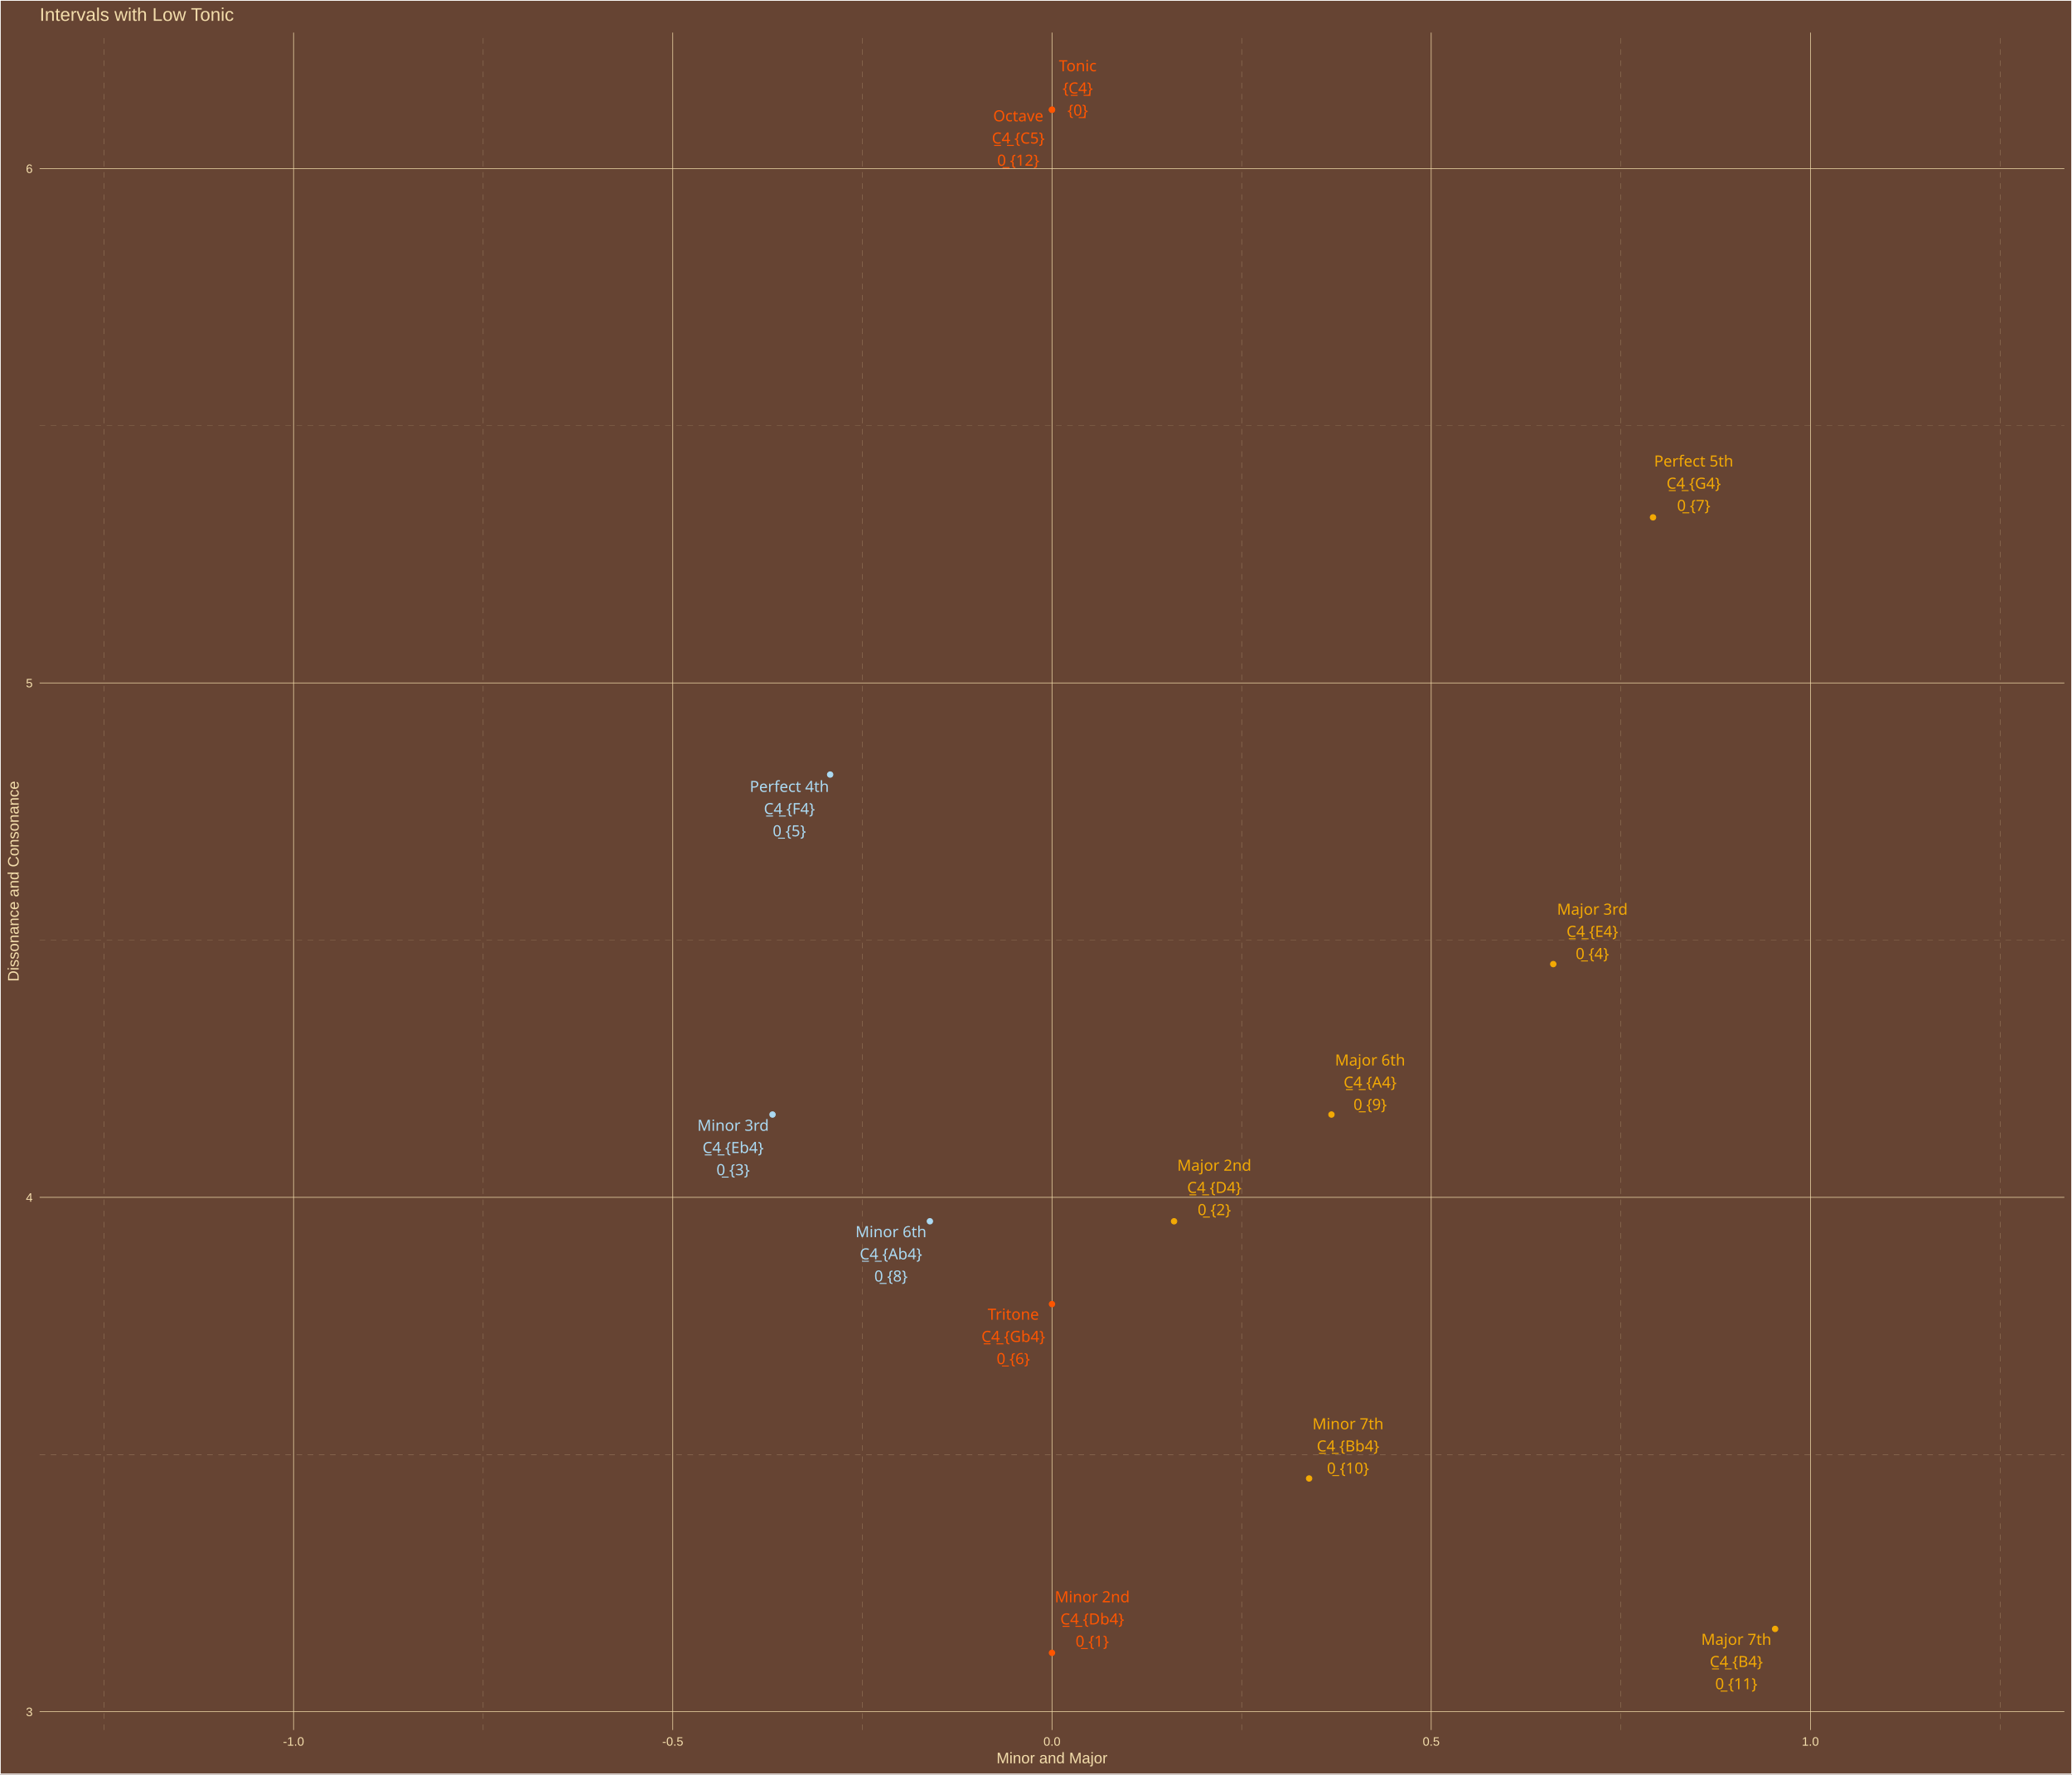
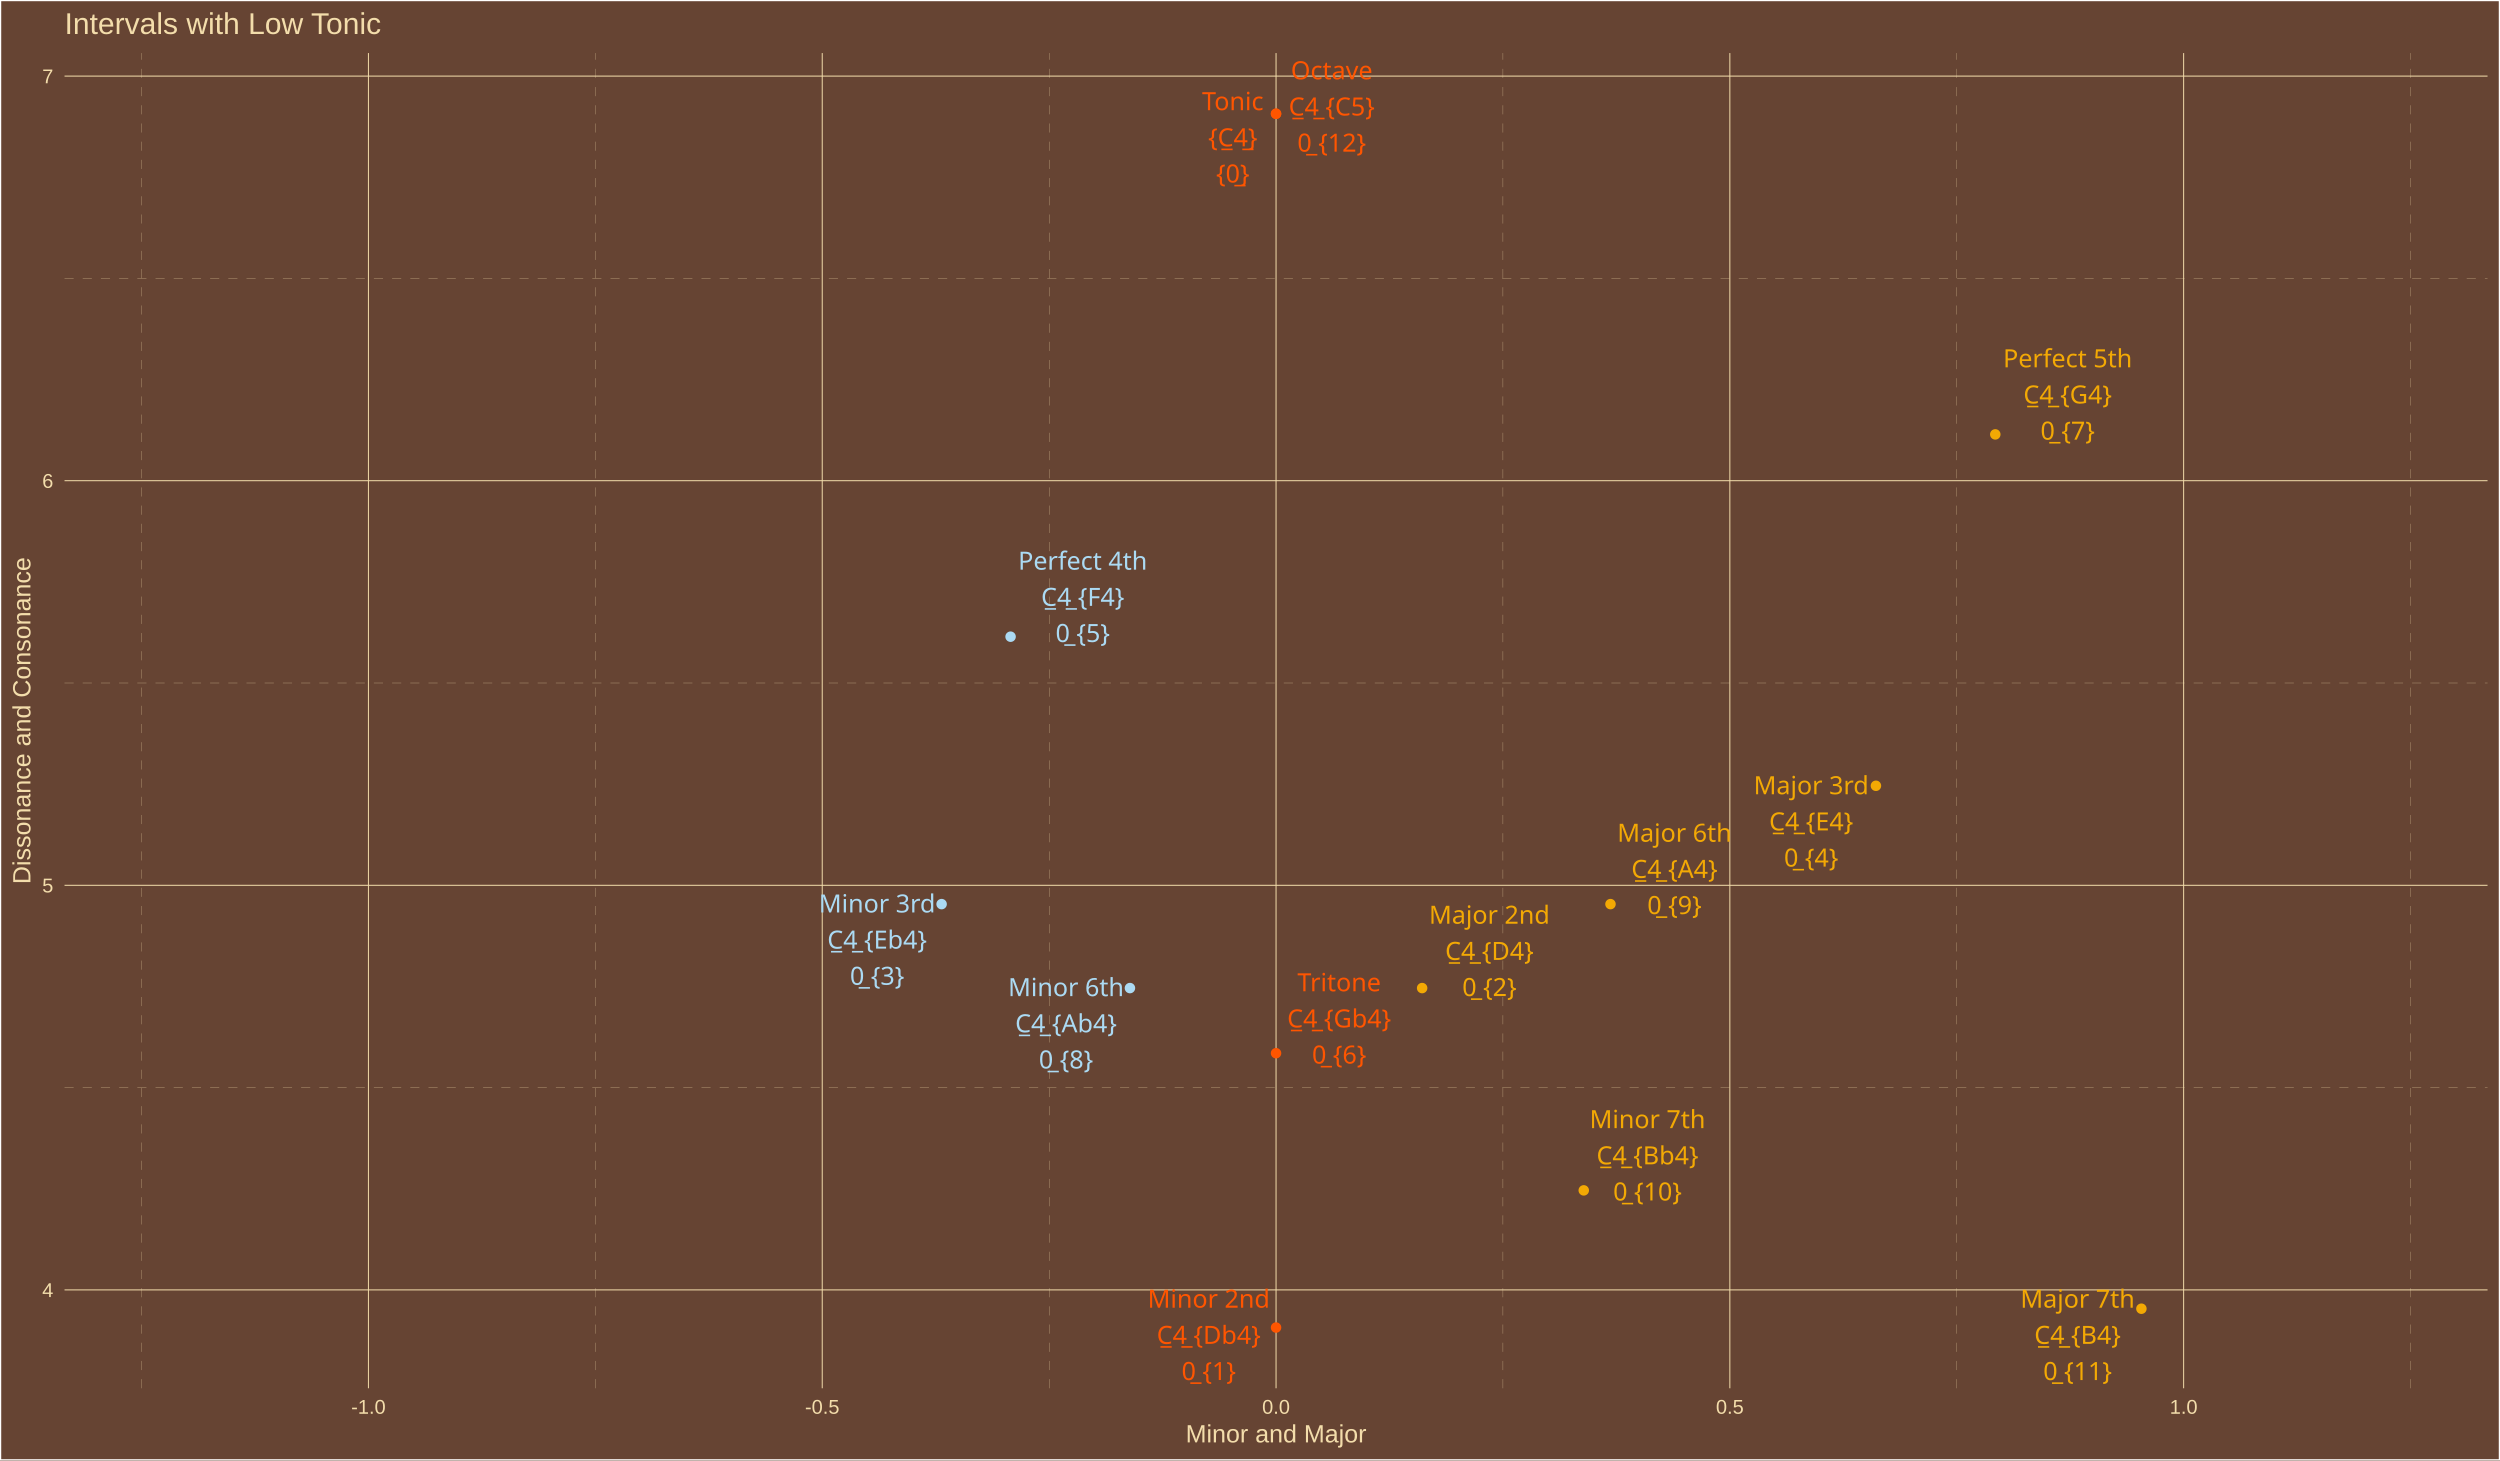
- <svg xmlns="http://www.w3.org/2000/svg" class="svglite" width="1484.00pt" height="1271.00pt" viewBox="0 0 1484.00 1271.00">
+ <svg xmlns="http://www.w3.org/2000/svg" class="svglite" width="1099.00pt" height="642.00pt" viewBox="0 0 1099.00 642.00">
  <defs>
    <style type="text/css">
    .svglite line, .svglite polyline, .svglite polygon, .svglite path, .svglite rect, .svglite circle {
      fill: none;
      stroke: #000000;
      stroke-linecap: round;
      stroke-linejoin: round;
      stroke-miterlimit: 10.00;
    }
    .svglite text {
      white-space: pre;
    }
  </style>
  </defs>
  <rect width="100%" height="100%" style="stroke: none; fill: #664433;" />
  <defs>
-     <clipPath id="cpMC4wMHwxNDg0LjAwfDAuMDB8MTI3MS4wMA==">
-       <rect x="0.00" y="0.00" width="1484.00" height="1271.00" />
+     <clipPath id="cpMC4wMHwxMDk5LjAwfDAuMDB8NjQyLjAw">
+       <rect x="0.00" y="0.00" width="1099.00" height="642.00" />
    </clipPath>
  </defs>
-   <g clip-path="url(#cpMC4wMHwxNDg0LjAwfDAuMDB8MTI3MS4wMA==)">
-     <rect x="0.00" y="0.00" width="1484.00" height="1271.00" style="stroke-width: 1.07; stroke: #FFFFFF; fill: #664433;" />
+   <g clip-path="url(#cpMC4wMHwxMDk5LjAwfDAuMDB8NjQyLjAw)">
+     <rect x="0.00" y="0.00" width="1099.00" height="642.00" style="stroke-width: 1.07; stroke: #FFFFFF; fill: #664433;" />
  </g>
  <defs>
-     <clipPath id="cpMjguMzd8MTQ3OC41MnwyMy4zNHwxMjM5LjI3">
-       <rect x="28.37" y="23.34" width="1450.15" height="1215.93" />
+     <clipPath id="cpMjguMzd8MTA5My41MnwyMy4zNHw2MTAuMjc=">
+       <rect x="28.37" y="23.34" width="1065.15" height="586.93" />
    </clipPath>
  </defs>
-   <g clip-path="url(#cpMjguMzd8MTQ3OC41MnwyMy4zNHwxMjM5LjI3)">
-     <rect x="28.37" y="23.34" width="1450.15" height="1215.93" style="stroke-width: 1.07; stroke: none; fill: #664433;" />
-     <polyline points="28.37,1041.92 1478.52,1041.92 " style="stroke-width: 0.11; stroke: #F3DDAB; stroke-dasharray: 4.00,4.00; stroke-linecap: butt;" />
-     <polyline points="28.37,673.46 1478.52,673.46 " style="stroke-width: 0.11; stroke: #F3DDAB; stroke-dasharray: 4.00,4.00; stroke-linecap: butt;" />
-     <polyline points="28.37,304.99 1478.52,304.99 " style="stroke-width: 0.11; stroke: #F3DDAB; stroke-dasharray: 4.00,4.00; stroke-linecap: butt;" />
-     <polyline points="74.45,1239.27 74.45,23.34 " style="stroke-width: 0.11; stroke: #F3DDAB; stroke-dasharray: 4.00,4.00; stroke-linecap: butt;" />
-     <polyline points="346.05,1239.27 346.05,23.34 " style="stroke-width: 0.11; stroke: #F3DDAB; stroke-dasharray: 4.00,4.00; stroke-linecap: butt;" />
-     <polyline points="617.65,1239.27 617.65,23.34 " style="stroke-width: 0.11; stroke: #F3DDAB; stroke-dasharray: 4.00,4.00; stroke-linecap: butt;" />
-     <polyline points="889.25,1239.27 889.25,23.34 " style="stroke-width: 0.11; stroke: #F3DDAB; stroke-dasharray: 4.00,4.00; stroke-linecap: butt;" />
-     <polyline points="1160.85,1239.27 1160.85,23.34 " style="stroke-width: 0.11; stroke: #F3DDAB; stroke-dasharray: 4.00,4.00; stroke-linecap: butt;" />
-     <polyline points="1432.44,1239.27 1432.44,23.34 " style="stroke-width: 0.11; stroke: #F3DDAB; stroke-dasharray: 4.00,4.00; stroke-linecap: butt;" />
-     <polyline points="28.37,1226.15 1478.52,1226.15 " style="stroke-width: 0.43; stroke: #F3DDAB; stroke-linecap: butt;" />
-     <polyline points="28.37,857.69 1478.52,857.69 " style="stroke-width: 0.43; stroke: #F3DDAB; stroke-linecap: butt;" />
-     <polyline points="28.37,489.22 1478.52,489.22 " style="stroke-width: 0.43; stroke: #F3DDAB; stroke-linecap: butt;" />
-     <polyline points="28.37,120.76 1478.52,120.76 " style="stroke-width: 0.43; stroke: #F3DDAB; stroke-linecap: butt;" />
-     <polyline points="210.25,1239.27 210.25,23.34 " style="stroke-width: 0.43; stroke: #F3DDAB; stroke-linecap: butt;" />
-     <polyline points="481.85,1239.27 481.85,23.34 " style="stroke-width: 0.43; stroke: #F3DDAB; stroke-linecap: butt;" />
-     <polyline points="753.45,1239.27 753.45,23.34 " style="stroke-width: 0.43; stroke: #F3DDAB; stroke-linecap: butt;" />
-     <polyline points="1025.05,1239.27 1025.05,23.34 " style="stroke-width: 0.43; stroke: #F3DDAB; stroke-linecap: butt;" />
-     <polyline points="1296.64,1239.27 1296.64,23.34 " style="stroke-width: 0.43; stroke: #F3DDAB; stroke-linecap: butt;" />
-     <circle cx="753.45" cy="78.61" r="1.95" style="stroke-width: 0.71; stroke: #FF5500; fill: #FF5500;" />
-     <circle cx="753.45" cy="1184.00" r="1.95" style="stroke-width: 0.71; stroke: #FF5500; fill: #FF5500;" />
-     <circle cx="840.88" cy="874.84" r="1.95" style="stroke-width: 0.71; stroke: #F3A904; fill: #F3A904;" />
-     <circle cx="553.29" cy="798.38" r="1.95" style="stroke-width: 0.71; stroke: #ABDAF3; fill: #ABDAF3;" />
-     <circle cx="1112.48" cy="690.61" r="1.95" style="stroke-width: 0.71; stroke: #F3A904; fill: #F3A904;" />
-     <circle cx="594.57" cy="554.84" r="1.95" style="stroke-width: 0.71; stroke: #ABDAF3; fill: #ABDAF3;" />
-     <circle cx="753.45" cy="934.15" r="1.95" style="stroke-width: 0.71; stroke: #FF5500; fill: #FF5500;" />
-     <circle cx="1183.92" cy="370.61" r="1.95" style="stroke-width: 0.71; stroke: #F3A904; fill: #F3A904;" />
-     <circle cx="666.01" cy="874.84" r="1.95" style="stroke-width: 0.71; stroke: #ABDAF3; fill: #ABDAF3;" />
-     <circle cx="953.61" cy="798.38" r="1.95" style="stroke-width: 0.71; stroke: #F3A904; fill: #F3A904;" />
-     <circle cx="937.61" cy="1059.07" r="1.95" style="stroke-width: 0.71; stroke: #F3A904; fill: #F3A904;" />
-     <circle cx="1271.36" cy="1166.84" r="1.95" style="stroke-width: 0.71; stroke: #F3A904; fill: #F3A904;" />
-     <circle cx="753.45" cy="78.61" r="1.95" style="stroke-width: 0.71; stroke: #FF5500; fill: #FF5500;" />
-     <text x="771.90" y="51.06" text-anchor="middle" style="font-size: 11.04px;fill: #FF5500; font-family: &quot;Arial Unicode MS&quot;;" textLength="26.97px" lengthAdjust="spacingAndGlyphs">Tonic</text>
-     <text x="771.90" y="66.96" text-anchor="middle" style="font-size: 11.04px;fill: #FF5500; font-family: &quot;Arial Unicode MS&quot;;" textLength="21.47px" lengthAdjust="spacingAndGlyphs">{C̲4̲}</text>
-     <text x="771.90" y="82.85" text-anchor="middle" style="font-size: 11.04px;fill: #FF5500; font-family: &quot;Arial Unicode MS&quot;;" textLength="13.51px" lengthAdjust="spacingAndGlyphs">{0̲}</text>
-     <text x="782.28" y="1147.77" text-anchor="middle" style="font-size: 11.04px;fill: #FF5500; font-family: &quot;Arial Unicode MS&quot;;" textLength="49.05px" lengthAdjust="spacingAndGlyphs">Minor 2nd</text>
-     <text x="782.28" y="1163.66" text-anchor="middle" style="font-size: 11.04px;fill: #FF5500; font-family: &quot;Arial Unicode MS&quot;;" textLength="44.77px" lengthAdjust="spacingAndGlyphs">C̲4̲ {Db4}</text>
-     <text x="782.28" y="1179.56" text-anchor="middle" style="font-size: 11.04px;fill: #FF5500; font-family: &quot;Arial Unicode MS&quot;;" textLength="22.71px" lengthAdjust="spacingAndGlyphs">0̲ {1}</text>
-     <text x="869.70" y="838.64" text-anchor="middle" style="font-size: 11.04px;fill: #F3A904; font-family: &quot;Arial Unicode MS&quot;;" textLength="49.05px" lengthAdjust="spacingAndGlyphs">Major 2nd</text>
-     <text x="869.70" y="854.54" text-anchor="middle" style="font-size: 11.04px;fill: #F3A904; font-family: &quot;Arial Unicode MS&quot;;" textLength="38.64px" lengthAdjust="spacingAndGlyphs">C̲4̲ {D4}</text>
-     <text x="869.70" y="870.44" text-anchor="middle" style="font-size: 11.04px;fill: #F3A904; font-family: &quot;Arial Unicode MS&quot;;" textLength="22.71px" lengthAdjust="spacingAndGlyphs">0̲ {2}</text>
-     <text x="525.06" y="810.04" text-anchor="middle" style="font-size: 11.04px;fill: #ABDAF3; font-family: &quot;Arial Unicode MS&quot;;" textLength="46.58px" lengthAdjust="spacingAndGlyphs">Minor 3rd</text>
-     <text x="525.06" y="825.94" text-anchor="middle" style="font-size: 11.04px;fill: #ABDAF3; font-family: &quot;Arial Unicode MS&quot;;" textLength="44.16px" lengthAdjust="spacingAndGlyphs">C̲4̲ {Eb4}</text>
-     <text x="525.06" y="841.83" text-anchor="middle" style="font-size: 11.04px;fill: #ABDAF3; font-family: &quot;Arial Unicode MS&quot;;" textLength="22.71px" lengthAdjust="spacingAndGlyphs">0̲ {3}</text>
-     <text x="1140.47" y="655.22" text-anchor="middle" style="font-size: 11.04px;fill: #F3A904; font-family: &quot;Arial Unicode MS&quot;;" textLength="46.58px" lengthAdjust="spacingAndGlyphs">Major 3rd</text>
-     <text x="1140.47" y="671.11" text-anchor="middle" style="font-size: 11.04px;fill: #F3A904; font-family: &quot;Arial Unicode MS&quot;;" textLength="38.03px" lengthAdjust="spacingAndGlyphs">C̲4̲ {E4}</text>
-     <text x="1140.47" y="687.01" text-anchor="middle" style="font-size: 11.04px;fill: #F3A904; font-family: &quot;Arial Unicode MS&quot;;" textLength="22.71px" lengthAdjust="spacingAndGlyphs">0̲ {4}</text>
-     <text x="565.37" y="567.29" text-anchor="middle" style="font-size: 11.04px;fill: #ABDAF3; font-family: &quot;Arial Unicode MS&quot;;" textLength="53.35px" lengthAdjust="spacingAndGlyphs">Perfect 4th</text>
-     <text x="565.37" y="583.19" text-anchor="middle" style="font-size: 11.04px;fill: #ABDAF3; font-family: &quot;Arial Unicode MS&quot;;" textLength="37.41px" lengthAdjust="spacingAndGlyphs">C̲4̲ {F4}</text>
-     <text x="565.37" y="599.08" text-anchor="middle" style="font-size: 11.04px;fill: #ABDAF3; font-family: &quot;Arial Unicode MS&quot;;" textLength="22.71px" lengthAdjust="spacingAndGlyphs">0̲ {5}</text>
-     <text x="725.74" y="945.36" text-anchor="middle" style="font-size: 11.04px;fill: #FF5500; font-family: &quot;Arial Unicode MS&quot;;" textLength="34.33px" lengthAdjust="spacingAndGlyphs">Tritone</text>
-     <text x="725.74" y="961.26" text-anchor="middle" style="font-size: 11.04px;fill: #FF5500; font-family: &quot;Arial Unicode MS&quot;;" textLength="45.39px" lengthAdjust="spacingAndGlyphs">C̲4̲ {Gb4}</text>
-     <text x="725.74" y="977.16" text-anchor="middle" style="font-size: 11.04px;fill: #FF5500; font-family: &quot;Arial Unicode MS&quot;;" textLength="22.71px" lengthAdjust="spacingAndGlyphs">0̲ {6}</text>
-     <text x="1213.07" y="334.18" text-anchor="middle" style="font-size: 11.04px;fill: #F3A904; font-family: &quot;Arial Unicode MS&quot;;" textLength="53.35px" lengthAdjust="spacingAndGlyphs">Perfect 5th</text>
-     <text x="1213.07" y="350.08" text-anchor="middle" style="font-size: 11.04px;fill: #F3A904; font-family: &quot;Arial Unicode MS&quot;;" textLength="39.25px" lengthAdjust="spacingAndGlyphs">C̲4̲ {G4}</text>
-     <text x="1213.07" y="365.98" text-anchor="middle" style="font-size: 11.04px;fill: #F3A904; font-family: &quot;Arial Unicode MS&quot;;" textLength="22.71px" lengthAdjust="spacingAndGlyphs">0̲ {7}</text>
-     <text x="638.12" y="886.23" text-anchor="middle" style="font-size: 11.04px;fill: #ABDAF3; font-family: &quot;Arial Unicode MS&quot;;" textLength="45.98px" lengthAdjust="spacingAndGlyphs">Minor 6th</text>
-     <text x="638.12" y="902.13" text-anchor="middle" style="font-size: 11.04px;fill: #ABDAF3; font-family: &quot;Arial Unicode MS&quot;;" textLength="44.16px" lengthAdjust="spacingAndGlyphs">C̲4̲ {Ab4}</text>
-     <text x="638.12" y="918.02" text-anchor="middle" style="font-size: 11.04px;fill: #ABDAF3; font-family: &quot;Arial Unicode MS&quot;;" textLength="22.71px" lengthAdjust="spacingAndGlyphs">0̲ {8}</text>
-     <text x="981.31" y="763.27" text-anchor="middle" style="font-size: 11.04px;fill: #F3A904; font-family: &quot;Arial Unicode MS&quot;;" textLength="45.98px" lengthAdjust="spacingAndGlyphs">Major 6th</text>
-     <text x="981.31" y="779.16" text-anchor="middle" style="font-size: 11.04px;fill: #F3A904; font-family: &quot;Arial Unicode MS&quot;;" textLength="38.03px" lengthAdjust="spacingAndGlyphs">C̲4̲ {A4}</text>
-     <text x="981.31" y="795.06" text-anchor="middle" style="font-size: 11.04px;fill: #F3A904; font-family: &quot;Arial Unicode MS&quot;;" textLength="22.71px" lengthAdjust="spacingAndGlyphs">0̲ {9}</text>
-     <text x="965.48" y="1023.84" text-anchor="middle" style="font-size: 11.04px;fill: #F3A904; font-family: &quot;Arial Unicode MS&quot;;" textLength="45.98px" lengthAdjust="spacingAndGlyphs">Minor 7th</text>
-     <text x="965.48" y="1039.73" text-anchor="middle" style="font-size: 11.04px;fill: #F3A904; font-family: &quot;Arial Unicode MS&quot;;" textLength="44.16px" lengthAdjust="spacingAndGlyphs">C̲4̲ {Bb4}</text>
-     <text x="965.48" y="1055.63" text-anchor="middle" style="font-size: 11.04px;fill: #F3A904; font-family: &quot;Arial Unicode MS&quot;;" textLength="28.84px" lengthAdjust="spacingAndGlyphs">0̲ {10}</text>
-     <text x="1243.57" y="1178.24" text-anchor="middle" style="font-size: 11.04px;fill: #F3A904; font-family: &quot;Arial Unicode MS&quot;;" textLength="45.98px" lengthAdjust="spacingAndGlyphs">Major 7th</text>
-     <text x="1243.57" y="1194.14" text-anchor="middle" style="font-size: 11.04px;fill: #F3A904; font-family: &quot;Arial Unicode MS&quot;;" textLength="38.03px" lengthAdjust="spacingAndGlyphs">C̲4̲ {B4}</text>
-     <text x="1243.57" y="1210.04" text-anchor="middle" style="font-size: 11.04px;fill: #F3A904; font-family: &quot;Arial Unicode MS&quot;;" textLength="28.84px" lengthAdjust="spacingAndGlyphs">0̲ {11}</text>
-     <text x="729.30" y="86.93" text-anchor="middle" style="font-size: 11.04px;fill: #FF5500; font-family: &quot;Arial Unicode MS&quot;;" textLength="34.95px" lengthAdjust="spacingAndGlyphs">Octave</text>
-     <text x="729.30" y="102.82" text-anchor="middle" style="font-size: 11.04px;fill: #FF5500; font-family: &quot;Arial Unicode MS&quot;;" textLength="38.64px" lengthAdjust="spacingAndGlyphs">C̲4̲ {C5}</text>
-     <text x="729.30" y="118.72" text-anchor="middle" style="font-size: 11.04px;fill: #FF5500; font-family: &quot;Arial Unicode MS&quot;;" textLength="28.84px" lengthAdjust="spacingAndGlyphs">0̲ {12}</text>
+   <g clip-path="url(#cpMjguMzd8MTA5My41MnwyMy4zNHw2MTAuMjc=)">
+     <rect x="28.37" y="23.34" width="1065.15" height="586.93" style="stroke-width: 1.07; stroke: none; fill: #664433;" />
+     <polyline points="28.37,478.10 1093.52,478.10 " style="stroke-width: 0.11; stroke: #F3DDAB; stroke-dasharray: 4.00,4.00; stroke-linecap: butt;" />
+     <polyline points="28.37,300.24 1093.52,300.24 " style="stroke-width: 0.11; stroke: #F3DDAB; stroke-dasharray: 4.00,4.00; stroke-linecap: butt;" />
+     <polyline points="28.37,122.38 1093.52,122.38 " style="stroke-width: 0.11; stroke: #F3DDAB; stroke-dasharray: 4.00,4.00; stroke-linecap: butt;" />
+     <polyline points="62.21,610.27 62.21,23.34 " style="stroke-width: 0.11; stroke: #F3DDAB; stroke-dasharray: 4.00,4.00; stroke-linecap: butt;" />
+     <polyline points="261.71,610.27 261.71,23.34 " style="stroke-width: 0.11; stroke: #F3DDAB; stroke-dasharray: 4.00,4.00; stroke-linecap: butt;" />
+     <polyline points="461.20,610.27 461.20,23.34 " style="stroke-width: 0.11; stroke: #F3DDAB; stroke-dasharray: 4.00,4.00; stroke-linecap: butt;" />
+     <polyline points="660.69,610.27 660.69,23.34 " style="stroke-width: 0.11; stroke: #F3DDAB; stroke-dasharray: 4.00,4.00; stroke-linecap: butt;" />
+     <polyline points="860.18,610.27 860.18,23.34 " style="stroke-width: 0.11; stroke: #F3DDAB; stroke-dasharray: 4.00,4.00; stroke-linecap: butt;" />
+     <polyline points="1059.68,610.27 1059.68,23.34 " style="stroke-width: 0.11; stroke: #F3DDAB; stroke-dasharray: 4.00,4.00; stroke-linecap: butt;" />
+     <polyline points="28.37,567.03 1093.52,567.03 " style="stroke-width: 0.43; stroke: #F3DDAB; stroke-linecap: butt;" />
+     <polyline points="28.37,389.17 1093.52,389.17 " style="stroke-width: 0.43; stroke: #F3DDAB; stroke-linecap: butt;" />
+     <polyline points="28.37,211.31 1093.52,211.31 " style="stroke-width: 0.43; stroke: #F3DDAB; stroke-linecap: butt;" />
+     <polyline points="28.37,33.45 1093.52,33.45 " style="stroke-width: 0.43; stroke: #F3DDAB; stroke-linecap: butt;" />
+     <polyline points="161.96,610.27 161.96,23.34 " style="stroke-width: 0.43; stroke: #F3DDAB; stroke-linecap: butt;" />
+     <polyline points="361.45,610.27 361.45,23.34 " style="stroke-width: 0.43; stroke: #F3DDAB; stroke-linecap: butt;" />
+     <polyline points="560.95,610.27 560.95,23.34 " style="stroke-width: 0.43; stroke: #F3DDAB; stroke-linecap: butt;" />
+     <polyline points="760.44,610.27 760.44,23.34 " style="stroke-width: 0.43; stroke: #F3DDAB; stroke-linecap: butt;" />
+     <polyline points="959.93,610.27 959.93,23.34 " style="stroke-width: 0.43; stroke: #F3DDAB; stroke-linecap: butt;" />
+     <circle cx="560.95" cy="50.01" r="1.95" style="stroke-width: 0.71; stroke: #FF5500; fill: #FF5500;" />
+     <circle cx="560.95" cy="583.59" r="1.95" style="stroke-width: 0.71; stroke: #FF5500; fill: #FF5500;" />
+     <circle cx="625.17" cy="434.36" r="1.95" style="stroke-width: 0.71; stroke: #F3A904; fill: #F3A904;" />
+     <circle cx="413.93" cy="397.45" r="1.95" style="stroke-width: 0.71; stroke: #ABDAF3; fill: #ABDAF3;" />
+     <circle cx="824.66" cy="345.43" r="1.95" style="stroke-width: 0.71; stroke: #F3A904; fill: #F3A904;" />
+     <circle cx="444.25" cy="279.89" r="1.95" style="stroke-width: 0.71; stroke: #ABDAF3; fill: #ABDAF3;" />
+     <circle cx="560.95" cy="462.99" r="1.95" style="stroke-width: 0.71; stroke: #FF5500; fill: #FF5500;" />
+     <circle cx="877.13" cy="190.96" r="1.95" style="stroke-width: 0.71; stroke: #F3A904; fill: #F3A904;" />
+     <circle cx="496.72" cy="434.36" r="1.95" style="stroke-width: 0.71; stroke: #ABDAF3; fill: #ABDAF3;" />
+     <circle cx="707.97" cy="397.45" r="1.95" style="stroke-width: 0.71; stroke: #F3A904; fill: #F3A904;" />
+     <circle cx="696.22" cy="523.29" r="1.95" style="stroke-width: 0.71; stroke: #F3A904; fill: #F3A904;" />
+     <circle cx="941.36" cy="575.31" r="1.95" style="stroke-width: 0.71; stroke: #F3A904; fill: #F3A904;" />
+     <circle cx="560.95" cy="50.01" r="1.95" style="stroke-width: 0.71; stroke: #FF5500; fill: #FF5500;" />
+     <text x="541.93" y="48.43" text-anchor="middle" style="font-size: 11.04px;fill: #FF5500; font-family: &quot;Arial Unicode MS&quot;;" textLength="26.97px" lengthAdjust="spacingAndGlyphs">Tonic</text>
+     <text x="541.93" y="64.33" text-anchor="middle" style="font-size: 11.04px;fill: #FF5500; font-family: &quot;Arial Unicode MS&quot;;" textLength="21.47px" lengthAdjust="spacingAndGlyphs">{C̲4̲}</text>
+     <text x="541.93" y="80.23" text-anchor="middle" style="font-size: 11.04px;fill: #FF5500; font-family: &quot;Arial Unicode MS&quot;;" textLength="13.51px" lengthAdjust="spacingAndGlyphs">{0̲}</text>
+     <text x="531.36" y="574.87" text-anchor="middle" style="font-size: 11.04px;fill: #FF5500; font-family: &quot;Arial Unicode MS&quot;;" textLength="49.05px" lengthAdjust="spacingAndGlyphs">Minor 2nd</text>
+     <text x="531.36" y="590.77" text-anchor="middle" style="font-size: 11.04px;fill: #FF5500; font-family: &quot;Arial Unicode MS&quot;;" textLength="44.77px" lengthAdjust="spacingAndGlyphs">C̲4̲ {Db4}</text>
+     <text x="531.36" y="606.66" text-anchor="middle" style="font-size: 11.04px;fill: #FF5500; font-family: &quot;Arial Unicode MS&quot;;" textLength="22.71px" lengthAdjust="spacingAndGlyphs">0̲ {1}</text>
+     <text x="654.74" y="406.08" text-anchor="middle" style="font-size: 11.04px;fill: #F3A904; font-family: &quot;Arial Unicode MS&quot;;" textLength="49.05px" lengthAdjust="spacingAndGlyphs">Major 2nd</text>
+     <text x="654.74" y="421.98" text-anchor="middle" style="font-size: 11.04px;fill: #F3A904; font-family: &quot;Arial Unicode MS&quot;;" textLength="38.64px" lengthAdjust="spacingAndGlyphs">C̲4̲ {D4}</text>
+     <text x="654.74" y="437.87" text-anchor="middle" style="font-size: 11.04px;fill: #F3A904; font-family: &quot;Arial Unicode MS&quot;;" textLength="22.71px" lengthAdjust="spacingAndGlyphs">0̲ {2}</text>
+     <text x="385.58" y="401.13" text-anchor="middle" style="font-size: 11.04px;fill: #ABDAF3; font-family: &quot;Arial Unicode MS&quot;;" textLength="46.58px" lengthAdjust="spacingAndGlyphs">Minor 3rd</text>
+     <text x="385.58" y="417.02" text-anchor="middle" style="font-size: 11.04px;fill: #ABDAF3; font-family: &quot;Arial Unicode MS&quot;;" textLength="44.16px" lengthAdjust="spacingAndGlyphs">C̲4̲ {Eb4}</text>
+     <text x="385.58" y="432.92" text-anchor="middle" style="font-size: 11.04px;fill: #ABDAF3; font-family: &quot;Arial Unicode MS&quot;;" textLength="22.71px" lengthAdjust="spacingAndGlyphs">0̲ {3}</text>
+     <text x="796.19" y="349.15" text-anchor="middle" style="font-size: 11.04px;fill: #F3A904; font-family: &quot;Arial Unicode MS&quot;;" textLength="46.58px" lengthAdjust="spacingAndGlyphs">Major 3rd</text>
+     <text x="796.19" y="365.05" text-anchor="middle" style="font-size: 11.04px;fill: #F3A904; font-family: &quot;Arial Unicode MS&quot;;" textLength="38.03px" lengthAdjust="spacingAndGlyphs">C̲4̲ {E4}</text>
+     <text x="796.19" y="380.95" text-anchor="middle" style="font-size: 11.04px;fill: #F3A904; font-family: &quot;Arial Unicode MS&quot;;" textLength="22.71px" lengthAdjust="spacingAndGlyphs">0̲ {4}</text>
+     <text x="475.96" y="250.44" text-anchor="middle" style="font-size: 11.04px;fill: #ABDAF3; font-family: &quot;Arial Unicode MS&quot;;" textLength="53.35px" lengthAdjust="spacingAndGlyphs">Perfect 4th</text>
+     <text x="475.96" y="266.34" text-anchor="middle" style="font-size: 11.04px;fill: #ABDAF3; font-family: &quot;Arial Unicode MS&quot;;" textLength="37.41px" lengthAdjust="spacingAndGlyphs">C̲4̲ {F4}</text>
+     <text x="475.96" y="282.23" text-anchor="middle" style="font-size: 11.04px;fill: #ABDAF3; font-family: &quot;Arial Unicode MS&quot;;" textLength="22.71px" lengthAdjust="spacingAndGlyphs">0̲ {5}</text>
+     <text x="588.70" y="435.77" text-anchor="middle" style="font-size: 11.04px;fill: #FF5500; font-family: &quot;Arial Unicode MS&quot;;" textLength="34.33px" lengthAdjust="spacingAndGlyphs">Tritone</text>
+     <text x="588.70" y="451.66" text-anchor="middle" style="font-size: 11.04px;fill: #FF5500; font-family: &quot;Arial Unicode MS&quot;;" textLength="45.39px" lengthAdjust="spacingAndGlyphs">C̲4̲ {Gb4}</text>
+     <text x="588.70" y="467.56" text-anchor="middle" style="font-size: 11.04px;fill: #FF5500; font-family: &quot;Arial Unicode MS&quot;;" textLength="22.71px" lengthAdjust="spacingAndGlyphs">0̲ {6}</text>
+     <text x="908.94" y="161.47" text-anchor="middle" style="font-size: 11.04px;fill: #F3A904; font-family: &quot;Arial Unicode MS&quot;;" textLength="53.35px" lengthAdjust="spacingAndGlyphs">Perfect 5th</text>
+     <text x="908.94" y="177.37" text-anchor="middle" style="font-size: 11.04px;fill: #F3A904; font-family: &quot;Arial Unicode MS&quot;;" textLength="39.25px" lengthAdjust="spacingAndGlyphs">C̲4̲ {G4}</text>
+     <text x="908.94" y="193.27" text-anchor="middle" style="font-size: 11.04px;fill: #F3A904; font-family: &quot;Arial Unicode MS&quot;;" textLength="22.71px" lengthAdjust="spacingAndGlyphs">0̲ {7}</text>
+     <text x="468.62" y="437.91" text-anchor="middle" style="font-size: 11.04px;fill: #ABDAF3; font-family: &quot;Arial Unicode MS&quot;;" textLength="45.98px" lengthAdjust="spacingAndGlyphs">Minor 6th</text>
+     <text x="468.62" y="453.80" text-anchor="middle" style="font-size: 11.04px;fill: #ABDAF3; font-family: &quot;Arial Unicode MS&quot;;" textLength="44.16px" lengthAdjust="spacingAndGlyphs">C̲4̲ {Ab4}</text>
+     <text x="468.62" y="469.70" text-anchor="middle" style="font-size: 11.04px;fill: #ABDAF3; font-family: &quot;Arial Unicode MS&quot;;" textLength="22.71px" lengthAdjust="spacingAndGlyphs">0̲ {8}</text>
+     <text x="736.09" y="370.04" text-anchor="middle" style="font-size: 11.04px;fill: #F3A904; font-family: &quot;Arial Unicode MS&quot;;" textLength="45.98px" lengthAdjust="spacingAndGlyphs">Major 6th</text>
+     <text x="736.09" y="385.93" text-anchor="middle" style="font-size: 11.04px;fill: #F3A904; font-family: &quot;Arial Unicode MS&quot;;" textLength="38.03px" lengthAdjust="spacingAndGlyphs">C̲4̲ {A4}</text>
+     <text x="736.09" y="401.83" text-anchor="middle" style="font-size: 11.04px;fill: #F3A904; font-family: &quot;Arial Unicode MS&quot;;" textLength="22.71px" lengthAdjust="spacingAndGlyphs">0̲ {9}</text>
+     <text x="724.24" y="495.94" text-anchor="middle" style="font-size: 11.04px;fill: #F3A904; font-family: &quot;Arial Unicode MS&quot;;" textLength="45.98px" lengthAdjust="spacingAndGlyphs">Minor 7th</text>
+     <text x="724.24" y="511.84" text-anchor="middle" style="font-size: 11.04px;fill: #F3A904; font-family: &quot;Arial Unicode MS&quot;;" textLength="44.16px" lengthAdjust="spacingAndGlyphs">C̲4̲ {Bb4}</text>
+     <text x="724.24" y="527.74" text-anchor="middle" style="font-size: 11.04px;fill: #F3A904; font-family: &quot;Arial Unicode MS&quot;;" textLength="28.84px" lengthAdjust="spacingAndGlyphs">0̲ {10}</text>
+     <text x="913.30" y="574.87" text-anchor="middle" style="font-size: 11.04px;fill: #F3A904; font-family: &quot;Arial Unicode MS&quot;;" textLength="45.98px" lengthAdjust="spacingAndGlyphs">Major 7th</text>
+     <text x="913.30" y="590.77" text-anchor="middle" style="font-size: 11.04px;fill: #F3A904; font-family: &quot;Arial Unicode MS&quot;;" textLength="38.03px" lengthAdjust="spacingAndGlyphs">C̲4̲ {B4}</text>
+     <text x="913.30" y="606.67" text-anchor="middle" style="font-size: 11.04px;fill: #F3A904; font-family: &quot;Arial Unicode MS&quot;;" textLength="28.84px" lengthAdjust="spacingAndGlyphs">0̲ {11}</text>
+     <text x="585.42" y="34.87" text-anchor="middle" style="font-size: 11.04px;fill: #FF5500; font-family: &quot;Arial Unicode MS&quot;;" textLength="34.95px" lengthAdjust="spacingAndGlyphs">Octave</text>
+     <text x="585.42" y="50.77" text-anchor="middle" style="font-size: 11.04px;fill: #FF5500; font-family: &quot;Arial Unicode MS&quot;;" textLength="38.64px" lengthAdjust="spacingAndGlyphs">C̲4̲ {C5}</text>
+     <text x="585.42" y="66.67" text-anchor="middle" style="font-size: 11.04px;fill: #FF5500; font-family: &quot;Arial Unicode MS&quot;;" textLength="28.84px" lengthAdjust="spacingAndGlyphs">0̲ {12}</text>
  </g>
-   <g clip-path="url(#cpMC4wMHwxNDg0LjAwfDAuMDB8MTI3MS4wMA==)">
-     <text x="23.44" y="1229.31" text-anchor="end" style="font-size: 8.80px;fill: #F3DDAB; font-family: &quot;Arial&quot;;" textLength="4.90px" lengthAdjust="spacingAndGlyphs">3</text>
-     <text x="23.44" y="860.84" text-anchor="end" style="font-size: 8.80px;fill: #F3DDAB; font-family: &quot;Arial&quot;;" textLength="4.90px" lengthAdjust="spacingAndGlyphs">4</text>
-     <text x="23.44" y="492.38" text-anchor="end" style="font-size: 8.80px;fill: #F3DDAB; font-family: &quot;Arial&quot;;" textLength="4.90px" lengthAdjust="spacingAndGlyphs">5</text>
-     <text x="23.44" y="123.91" text-anchor="end" style="font-size: 8.80px;fill: #F3DDAB; font-family: &quot;Arial&quot;;" textLength="4.90px" lengthAdjust="spacingAndGlyphs">6</text>
-     <text x="210.25" y="1250.50" text-anchor="middle" style="font-size: 8.80px;fill: #F3DDAB; font-family: &quot;Arial&quot;;" textLength="15.16px" lengthAdjust="spacingAndGlyphs">-1.0</text>
-     <text x="481.85" y="1250.50" text-anchor="middle" style="font-size: 8.80px;fill: #F3DDAB; font-family: &quot;Arial&quot;;" textLength="15.16px" lengthAdjust="spacingAndGlyphs">-0.5</text>
-     <text x="753.45" y="1250.50" text-anchor="middle" style="font-size: 8.80px;fill: #F3DDAB; font-family: &quot;Arial&quot;;" textLength="12.23px" lengthAdjust="spacingAndGlyphs">0.0</text>
-     <text x="1025.05" y="1250.50" text-anchor="middle" style="font-size: 8.80px;fill: #F3DDAB; font-family: &quot;Arial&quot;;" textLength="12.23px" lengthAdjust="spacingAndGlyphs">0.5</text>
-     <text x="1296.64" y="1250.50" text-anchor="middle" style="font-size: 8.80px;fill: #F3DDAB; font-family: &quot;Arial&quot;;" textLength="12.23px" lengthAdjust="spacingAndGlyphs">1.0</text>
-     <text x="753.45" y="1263.09" text-anchor="middle" style="font-size: 11.00px;fill: #F3DDAB; font-family: &quot;Arial&quot;;" textLength="79.49px" lengthAdjust="spacingAndGlyphs">Minor and Major</text>
-     <text transform="translate(13.37,631.30) rotate(-90)" text-anchor="middle" style="font-size: 11.00px;fill: #F3DDAB; font-family: &quot;Arial&quot;;" textLength="143.73px" lengthAdjust="spacingAndGlyphs">Dissonance and Consonance</text>
+   <g clip-path="url(#cpMC4wMHwxMDk5LjAwfDAuMDB8NjQyLjAw)">
+     <text x="23.44" y="570.18" text-anchor="end" style="font-size: 8.80px;fill: #F3DDAB; font-family: &quot;Arial&quot;;" textLength="4.90px" lengthAdjust="spacingAndGlyphs">4</text>
+     <text x="23.44" y="392.32" text-anchor="end" style="font-size: 8.80px;fill: #F3DDAB; font-family: &quot;Arial&quot;;" textLength="4.90px" lengthAdjust="spacingAndGlyphs">5</text>
+     <text x="23.44" y="214.47" text-anchor="end" style="font-size: 8.80px;fill: #F3DDAB; font-family: &quot;Arial&quot;;" textLength="4.90px" lengthAdjust="spacingAndGlyphs">6</text>
+     <text x="23.44" y="36.61" text-anchor="end" style="font-size: 8.80px;fill: #F3DDAB; font-family: &quot;Arial&quot;;" textLength="4.90px" lengthAdjust="spacingAndGlyphs">7</text>
+     <text x="161.96" y="621.50" text-anchor="middle" style="font-size: 8.80px;fill: #F3DDAB; font-family: &quot;Arial&quot;;" textLength="15.16px" lengthAdjust="spacingAndGlyphs">-1.0</text>
+     <text x="361.45" y="621.50" text-anchor="middle" style="font-size: 8.80px;fill: #F3DDAB; font-family: &quot;Arial&quot;;" textLength="15.16px" lengthAdjust="spacingAndGlyphs">-0.5</text>
+     <text x="560.95" y="621.50" text-anchor="middle" style="font-size: 8.80px;fill: #F3DDAB; font-family: &quot;Arial&quot;;" textLength="12.23px" lengthAdjust="spacingAndGlyphs">0.0</text>
+     <text x="760.44" y="621.50" text-anchor="middle" style="font-size: 8.80px;fill: #F3DDAB; font-family: &quot;Arial&quot;;" textLength="12.23px" lengthAdjust="spacingAndGlyphs">0.5</text>
+     <text x="959.93" y="621.50" text-anchor="middle" style="font-size: 8.80px;fill: #F3DDAB; font-family: &quot;Arial&quot;;" textLength="12.23px" lengthAdjust="spacingAndGlyphs">1.0</text>
+     <text x="560.95" y="634.09" text-anchor="middle" style="font-size: 11.00px;fill: #F3DDAB; font-family: &quot;Arial&quot;;" textLength="79.49px" lengthAdjust="spacingAndGlyphs">Minor and Major</text>
+     <text transform="translate(13.37,316.80) rotate(-90)" text-anchor="middle" style="font-size: 11.00px;fill: #F3DDAB; font-family: &quot;Arial&quot;;" textLength="143.73px" lengthAdjust="spacingAndGlyphs">Dissonance and Consonance</text>
    <text x="28.37" y="14.94" style="font-size: 13.20px;fill: #F3DDAB; font-family: &quot;Arial&quot;;" textLength="140.76px" lengthAdjust="spacingAndGlyphs">Intervals with Low Tonic</text>
  </g>
</svg>
